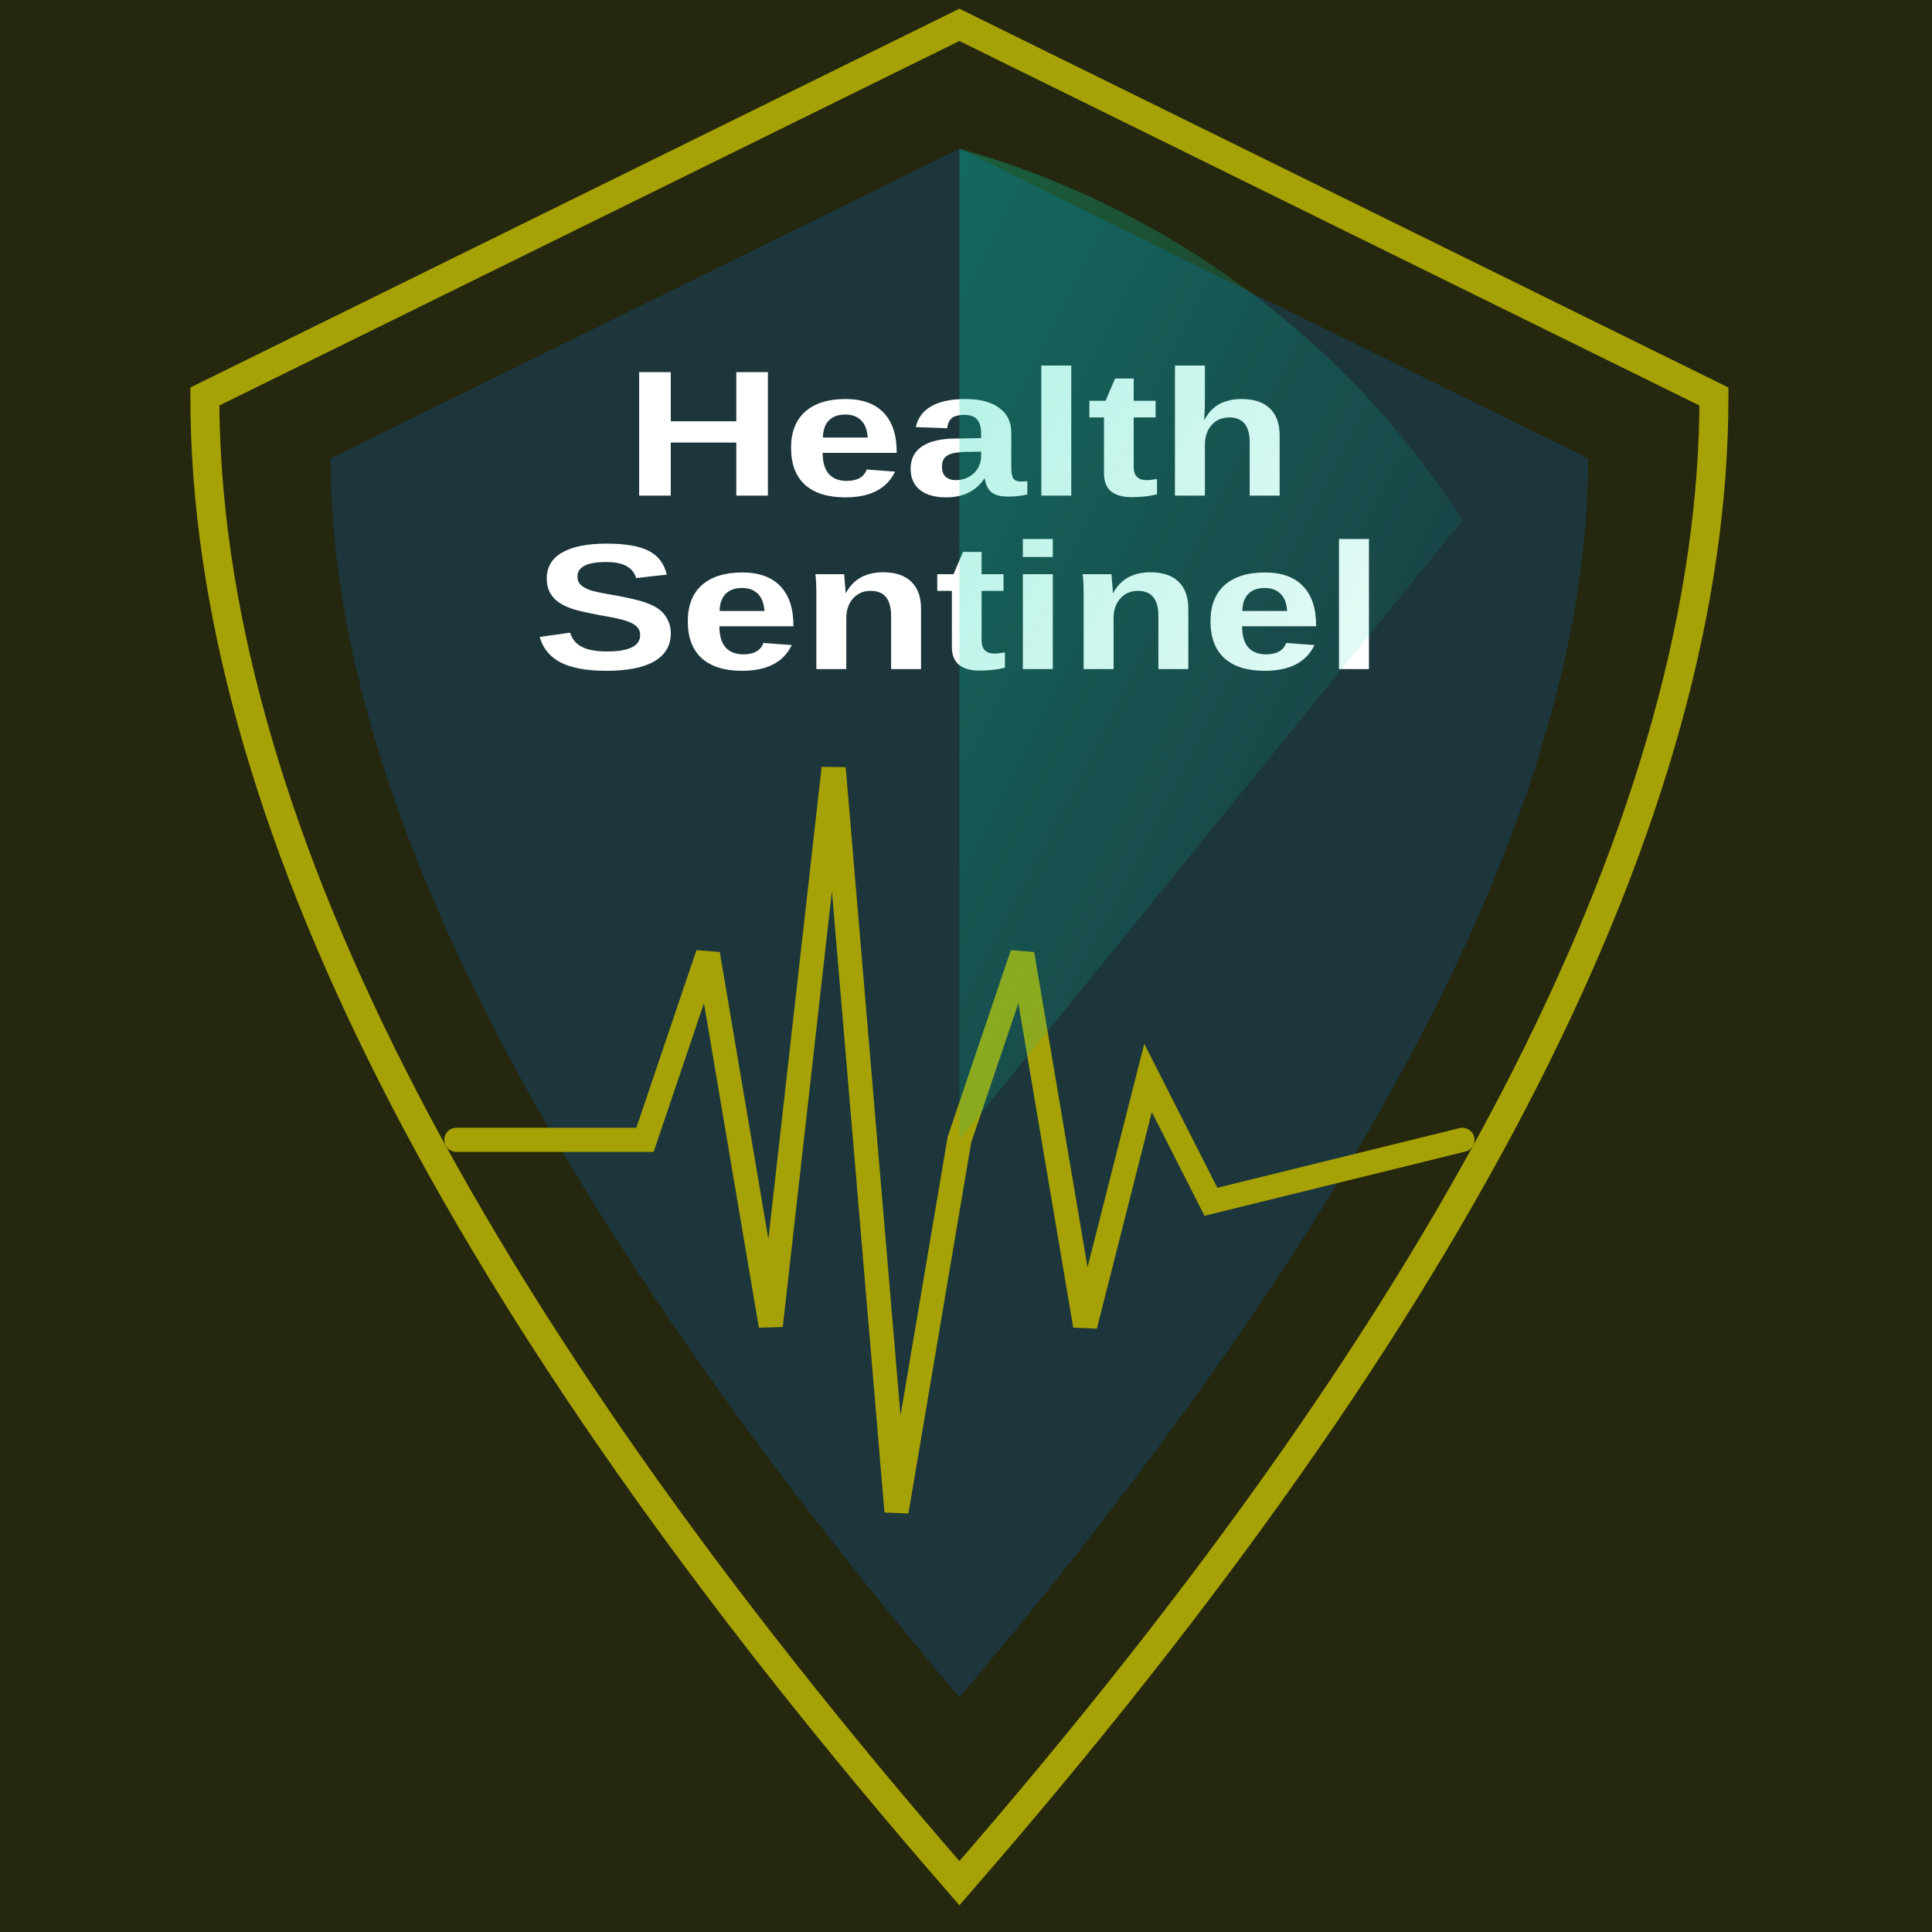
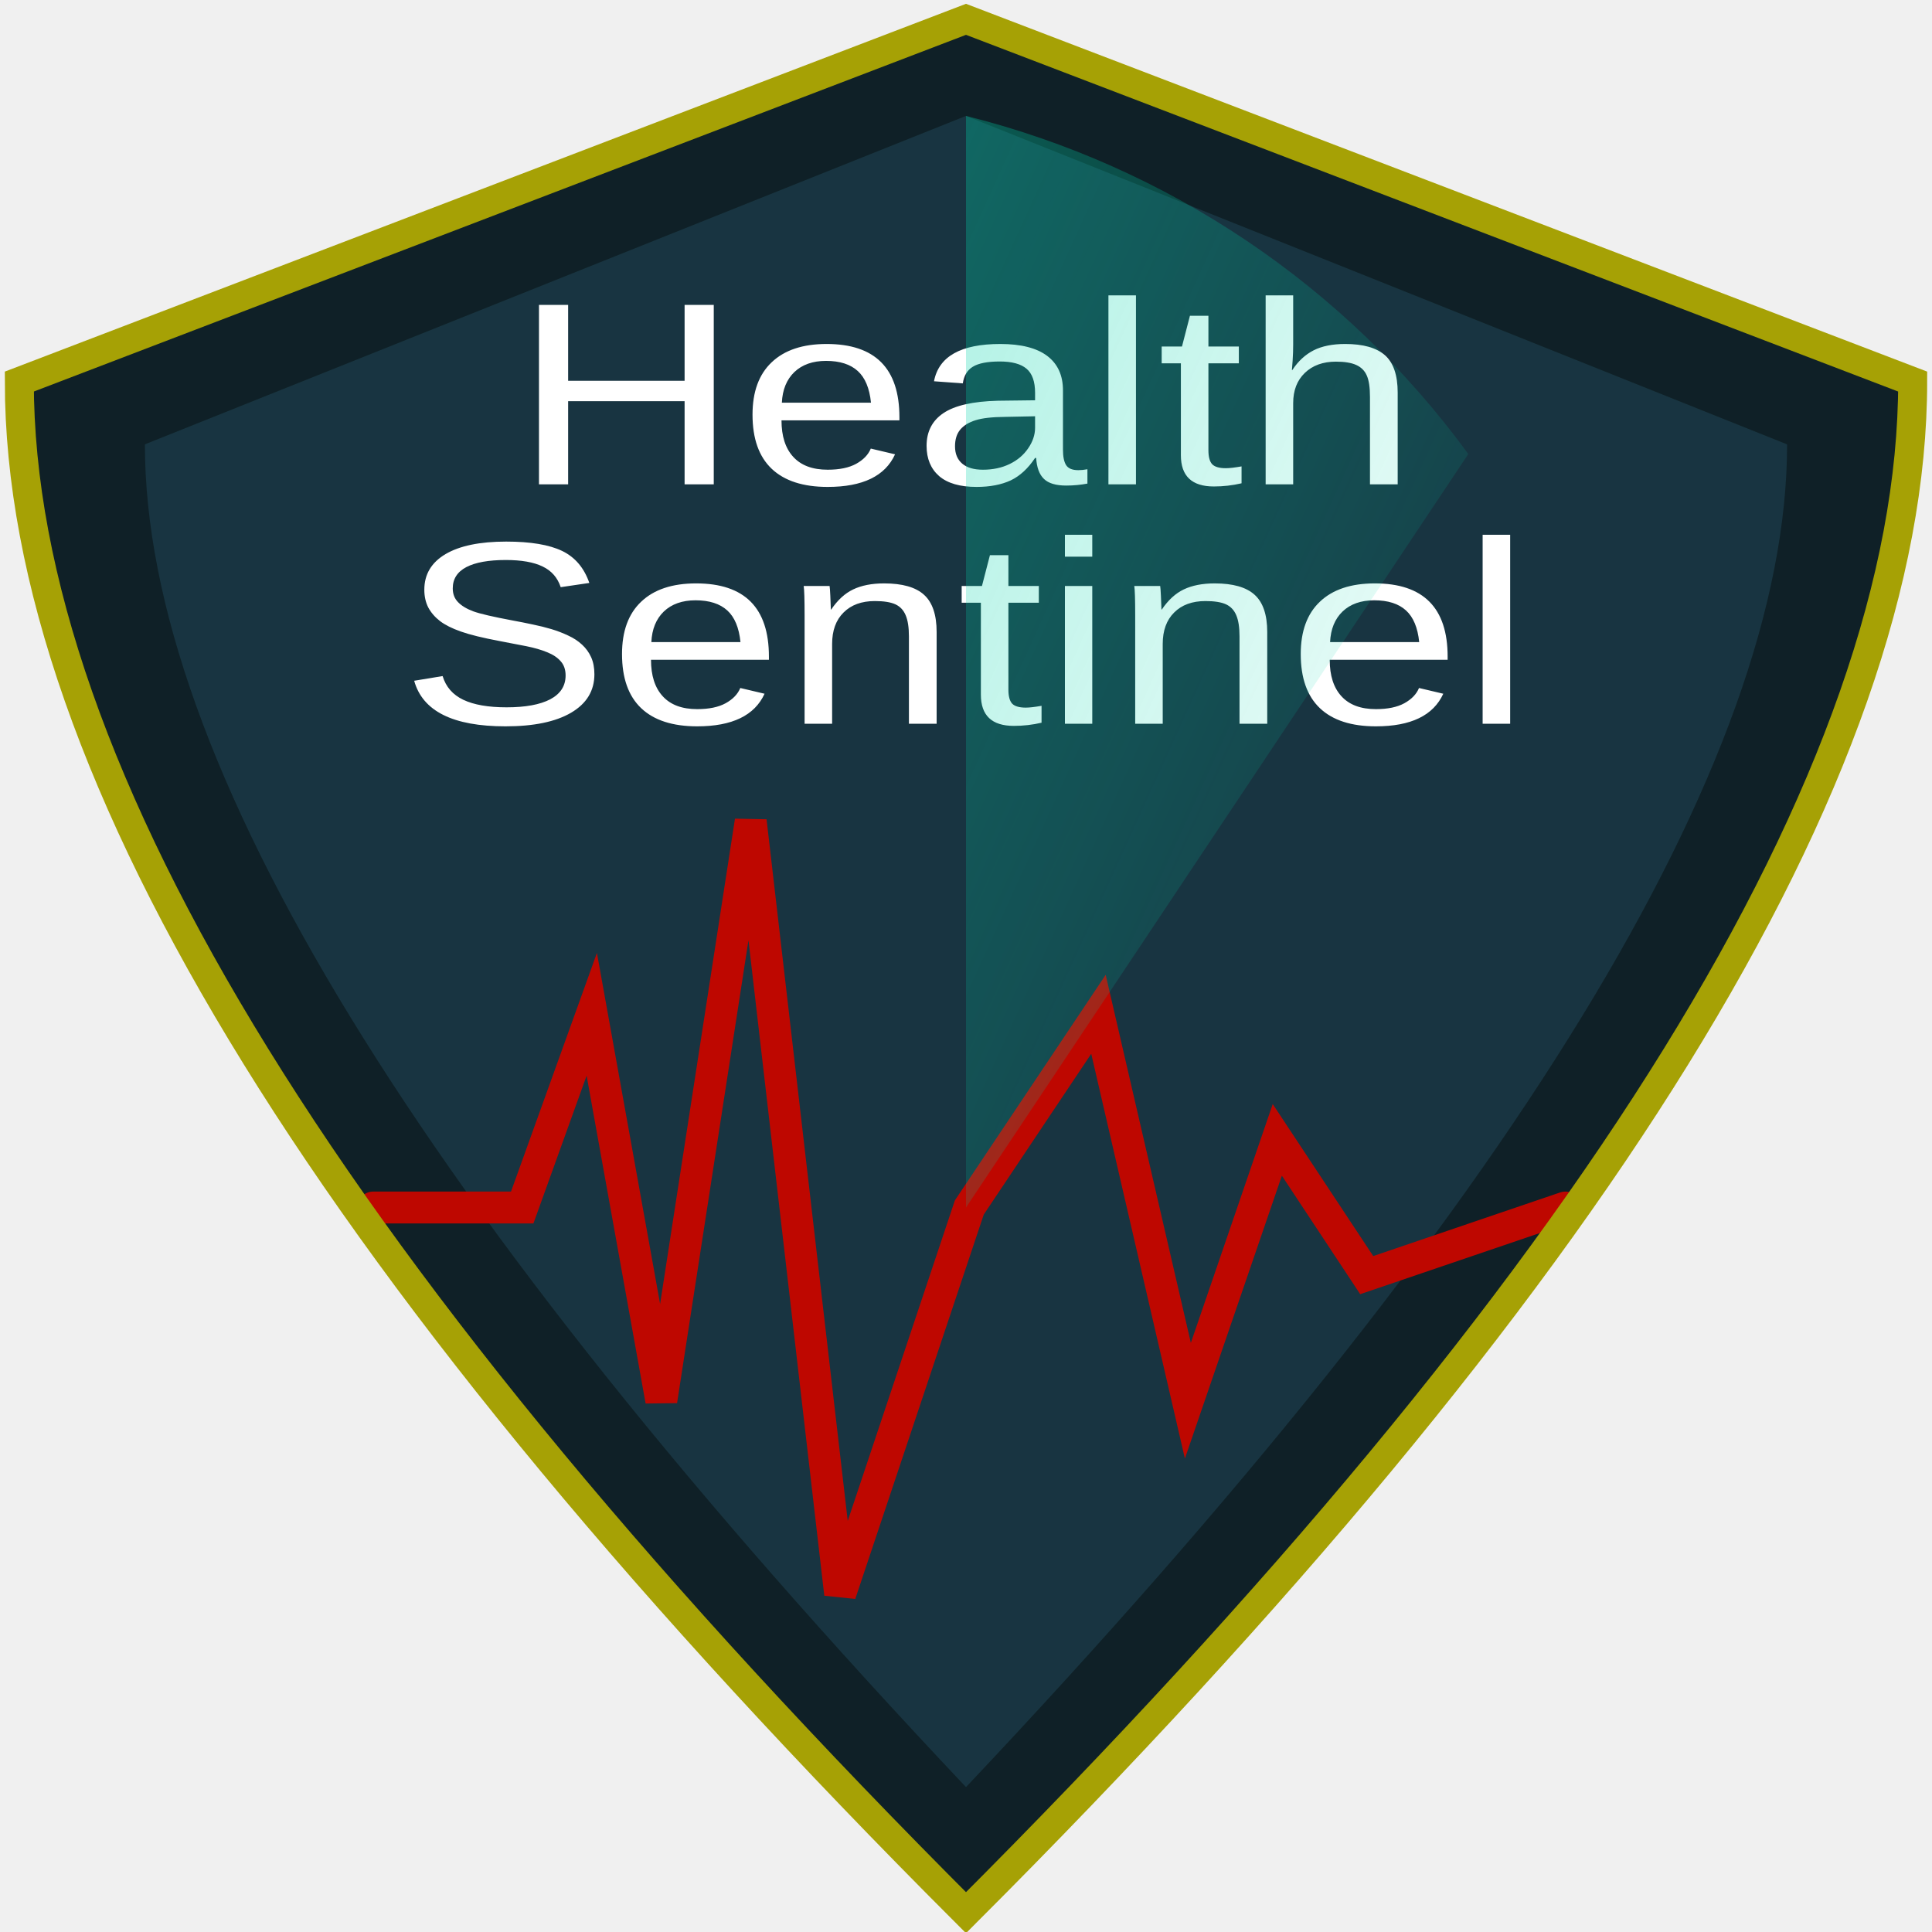
- <svg xmlns="http://www.w3.org/2000/svg" xmlns:ns1="https://boxy-svg.com" viewBox="0 0 200 200">
-   <rect width="200" height="200" style="fill: rgb(37, 39, 15);" />
-   <path d="M 99.316 2.572 L 177.428 41.046 C 177.428 83.796 151.391 135.097 99.316 194.946 C 47.242 135.097 21.205 83.796 21.205 41.046 L 99.316 2.572 Z" fill="none" stroke-width="3" style="stroke: rgb(166, 161, 5);" id="object-0" />
-   <path d="M 99.316 15.396 L 164.41 47.459 C 164.41 81.659 142.713 124.409 99.316 175.709 C 55.921 124.409 34.222 81.659 34.222 47.459 L 99.316 15.396 Z" fill="#1A3A47" opacity="0.8" style="" id="object-1" />
-   <text transform="matrix(1.562239, 0, 0, 1.282501, -56.95939, -23.07847)" style="fill: rgb(255, 255, 255); font-family: Arial, sans-serif; font-size: 14.5px; font-weight: 700; text-anchor: middle; white-space: pre;" id="object-2" x="100" y="58">Health</text>
-   <text transform="matrix(1.562239, 0, 0, 1.282501, -56.95939, -23.07847)" style="fill: rgb(255, 255, 255); font-family: Arial, sans-serif; font-size: 14.5px; font-weight: 700; text-anchor: middle; white-space: pre;" id="object-3" x="100" y="72">Sentinel</text>
-   <path d="M 47.242 117.997 L 66.769 117.997 L 73.279 98.759 L 79.789 137.233 L 86.299 79.522 L 92.807 156.472 L 99.316 117.997 L 105.826 98.759 L 112.336 137.233 L 118.844 111.585 L 125.354 124.409 L 151.391 117.997" fill="none" stroke-width="2.5" stroke-linecap="round" style="stroke: rgb(166, 161, 5);" id="object-4" />
+ <svg xmlns="http://www.w3.org/2000/svg" viewBox="0 0 200 200">
+   <defs>
+     <mask id="shieldMask">
+       <rect width="200" height="200" fill="black" />
+       <path d="M100 2 L198 39.5 Q198 100 100 198 Q2 100 2 39.5 Z" fill="white" />
+     </mask>
+   </defs>
+   <rect width="200" height="200" fill="#0F2027" mask="url(#shieldMask)" />
+   <path d="M100 12 L185 46 Q185 95 100 185 Q15 95 15 46 Z" fill="#1A3A47" opacity="0.8" />
+   <text transform="matrix(1.2, 0, 0, 1, -20.04, -7.859905)" style="fill: rgb(255, 255, 255); font-family: Arial, sans-serif; font-size: 27px; text-anchor: middle; white-space: pre;" x="100" y="58">Health</text>
+   <text transform="matrix(1.2, 0, 0, 1, -20.04, -3.0756)" style="fill: rgb(255, 255, 255); font-family: Arial, sans-serif; font-size: 27px; text-anchor: middle; white-space: pre;" x="100" y="78">Sentinel</text>
+   <path d="M 38.633 125 L 54.06 125 L 61.26 105 L 68.459 145 L 77.715 85 L 86.971 165 L 100.342 125 L 113.712 105 L 122.968 145 L 132.225 118 L 141.481 132 L 162.05 125" fill="none" stroke-width="3.3" stroke-linecap="round" style="stroke: rgb(190, 7, 0);" />
  <defs>
    <mask id="radarMask">
-       <path d="M100 20 L160 50 Q160 100 100 170 Q40 100 40 50 Z" fill="white" />
+       <path d="M100 2 L198 39.5 Q198 100 100 198 Q2 100 2 39.5 Z" fill="white" />
    </mask>
-     <ns1:export>
-       <ns1:file format="svg" href="#object-0" />
-       <ns1:file format="svg" href="#object-1" path="Untitled 2.svg" />
-       <ns1:file format="svg" href="#object-2" path="Untitled 3.svg" />
-       <ns1:file format="svg" href="#object-3" path="Untitled 4.svg" />
-       <ns1:file format="svg" href="#object-4" path="Untitled 5.svg" />
-       <ns1:file format="svg" href="#object-5" path="Untitled 6.svg" />
-     </ns1:export>
  </defs>
-   <g mask="url(#radarMask)" style="" transform="matrix(1.301866, 0, 0, 1.282501, -30.87001, -23.07847)" id="object-5">
-     <path d="M100 110 L100 30 A70 70 0 0 1 140 60 Z" fill="url(#radarGradient)" opacity="0.4">
-       <animateTransform attributeName="transform" type="rotate" values="0 100 110;360 100 110" dur="4s" repeatCount="indefinite" />
+   <g mask="url(#radarMask)">
+     <path d="M100 125 L100 12 A92 92 0 0 1 152 47 Z" fill="url(#radarGradient)" opacity="0.4">
+       <animateTransform attributeName="transform" type="rotate" values="0 100 125;360 100 125" dur="4s" repeatCount="indefinite" />
    </path>
  </g>
+   <path d="M100 2 L198 39.5 Q198 100 100 198 Q2 100 2 39.5 Z" fill="none" stroke-width="3" style="stroke: rgb(166, 161, 5);" />
  <defs>
    <linearGradient id="radarGradient" x1="0%" y1="0%" x2="100%" y2="100%">
      <stop offset="0" style="stop-color:#00D4AA;stop-opacity:0.8" />
      <stop offset="1" style="stop-color:#00D4AA;stop-opacity:0" />
    </linearGradient>
  </defs>
</svg>
